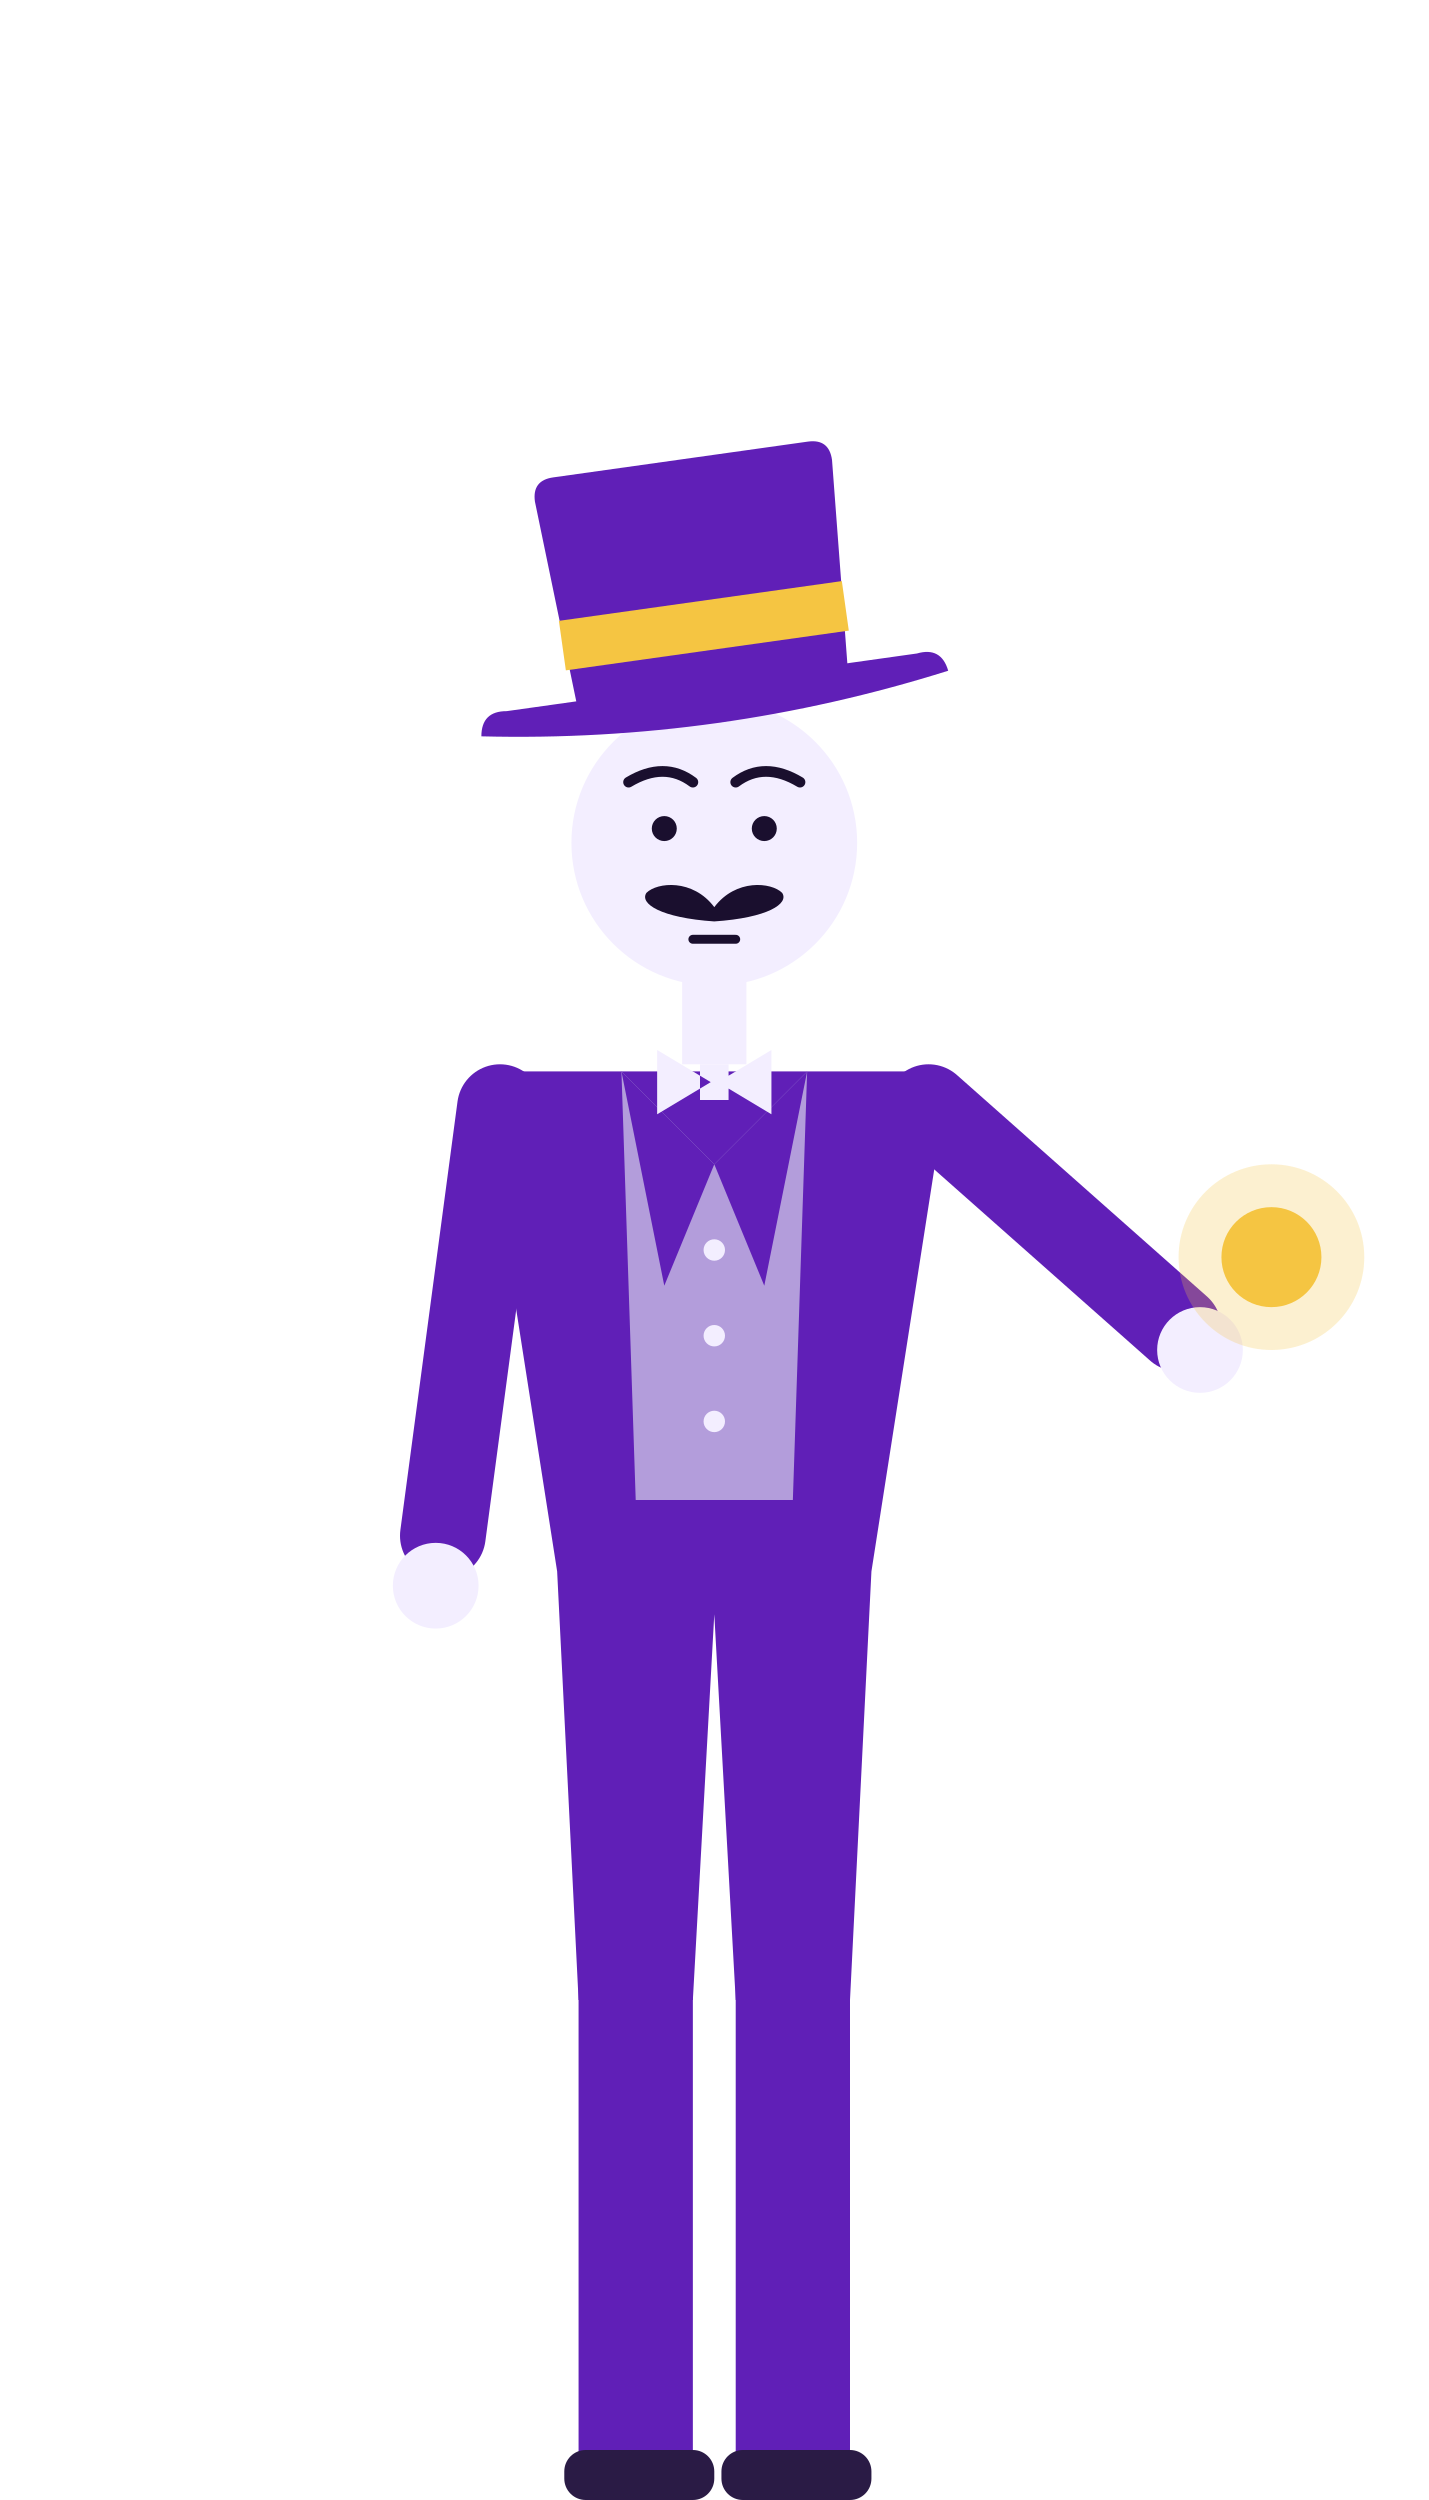
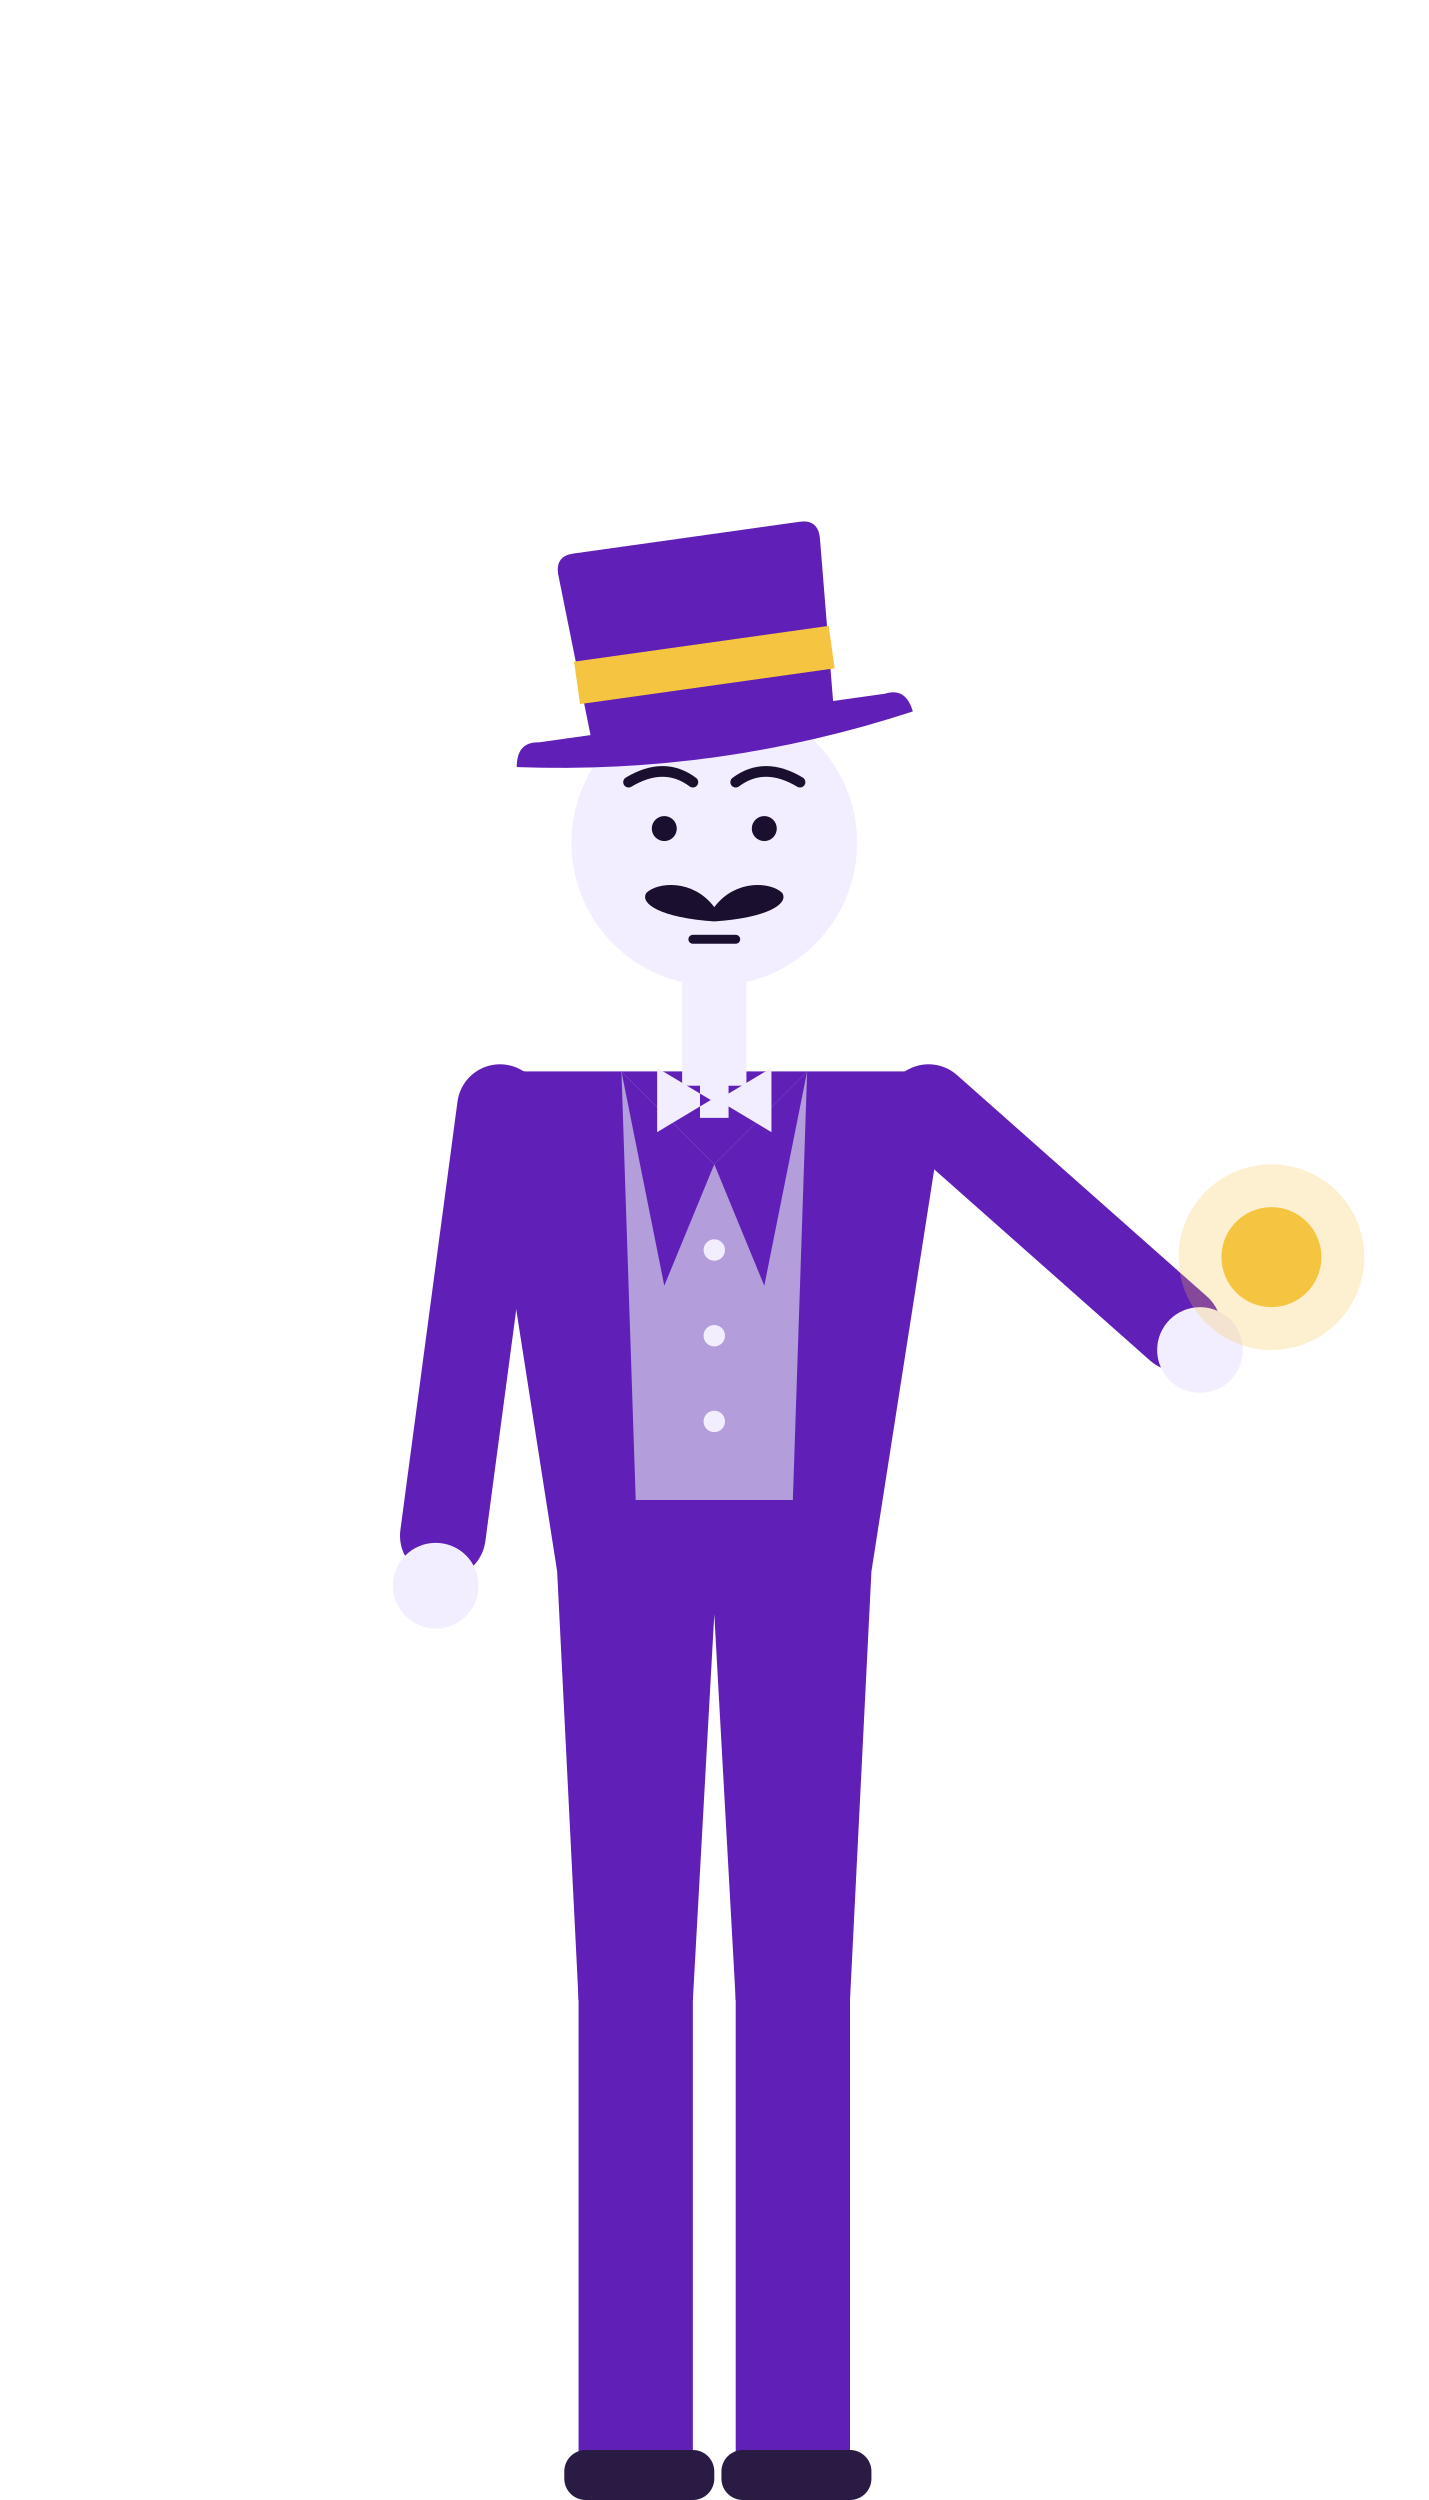
<svg xmlns="http://www.w3.org/2000/svg" viewBox="0 0 400 700" width="400" height="700">
  <rect x="162" y="430" width="32" height="262" fill="#601FB7" />
  <rect x="206" y="430" width="32" height="262" fill="#601FB7" />
  <rect x="158" y="686" width="42" height="14" rx="6" fill="#2A1B45" />
  <rect x="202" y="686" width="42" height="14" rx="6" fill="#2A1B45" />
  <path d="M140 300 Q134 300 136 312 L156 440 L162 560 L194 560 L200 452 L206 560 L238 560 L244 440 L264 312 Q266 300 260 300 Z" fill="#601FB7" />
  <path d="M174 300 L200 326 L226 300 L222 420 L178 420 Z" fill="#B39DDB" />
  <path d="M174 300 L186 360 L200 326 Z M226 300 L214 360 L200 326 Z" fill="#601FB7" />
  <circle cx="200" cy="350" r="3" fill="#F3EEFF" />
  <circle cx="200" cy="374" r="3" fill="#F3EEFF" />
  <circle cx="200" cy="398" r="3" fill="#F3EEFF" />
  <path d="" fill="#F3EEFF" />
-   <path d="M199 303 L184 294 L184 312 Z M201 303 L216 294 L216 312 Z M196 298 L204 298 L204 308 L196 308 Z" fill="#F3EEFF" />
+   <path d="M199 308 L184 299 L184 317 Z M201 308 L216 299 L216 317 Z M196 303 L204 303 L204 313 L196 313 Z" fill="#F3EEFF" />
  <path d="M140 310 L124 430" stroke="#601FB7" stroke-width="24" stroke-linecap="round" fill="none" />
  <circle cx="122" cy="444" r="12" fill="#F3EEFF" />
  <path d="M260 310 L330 372" stroke="#601FB7" stroke-width="24" stroke-linecap="round" fill="none" />
  <circle cx="336" cy="378" r="12" fill="#F3EEFF" />
  <circle cx="356" cy="352" r="26" fill="#F5C542" opacity="0.25" />
  <circle cx="356" cy="352" r="14" fill="#F5C542" />
  <circle cx="200" cy="236" r="40" fill="#F3EEFF" />
  <circle cx="186" cy="232" r="3.5" fill="#1A0F2E" />
  <circle cx="214" cy="232" r="3.5" fill="#1A0F2E" />
  <path d="M176 219 Q186 213 194 219" stroke="#1A0F2E" stroke-width="3" fill="none" stroke-linecap="round" />
  <path d="M206 219 Q214 213 224 219" stroke="#1A0F2E" stroke-width="3" fill="none" stroke-linecap="round" />
  <path d="M200 254 C194 246 184 247 181 250 C179 253 185 257 200 258 C215 257 221 253 219 250 C216 247 206 246 200 254 Z" fill="#1A0F2E" />
  <line x1="194" y1="263" x2="206" y2="263" stroke="#1A0F2E" stroke-width="2.5" stroke-linecap="round" />
-   <rect x="191" y="270" width="18" height="28" fill="#F3EEFF" />
-   <g transform="rotate(-8 200 196)">
-     <path d="M162 196 L158 134 Q158 128 164 128 L236 128 Q242 128 242 134 L238 196 Z" fill="#601FB7" />
-     <rect x="160" y="168" width="80" height="14" fill="#F5C542" />
-     <path d="M134 197 Q135 190 142 191 L258 191 Q265 190 266 197 Q200 208 134 197 Z" fill="#601FB7" />
+   <rect x="191" y="270" width="18" height="34" fill="#F3EEFF" />
+   <g transform="rotate(-8 200 206)">
+     <path d="M166 206 L163 155 Q163 150 168 150 L232 150 Q237 150 237 155 L234 206 Z" fill="#601FB7" />
+     <rect x="164" y="180" width="72" height="12" fill="#F5C542" />
+     <path d="M144 207 Q145 200 151 201 L249 201 Q255 200 256 207 Q200 217 144 207 Z" fill="#601FB7" />
  </g>
</svg>
